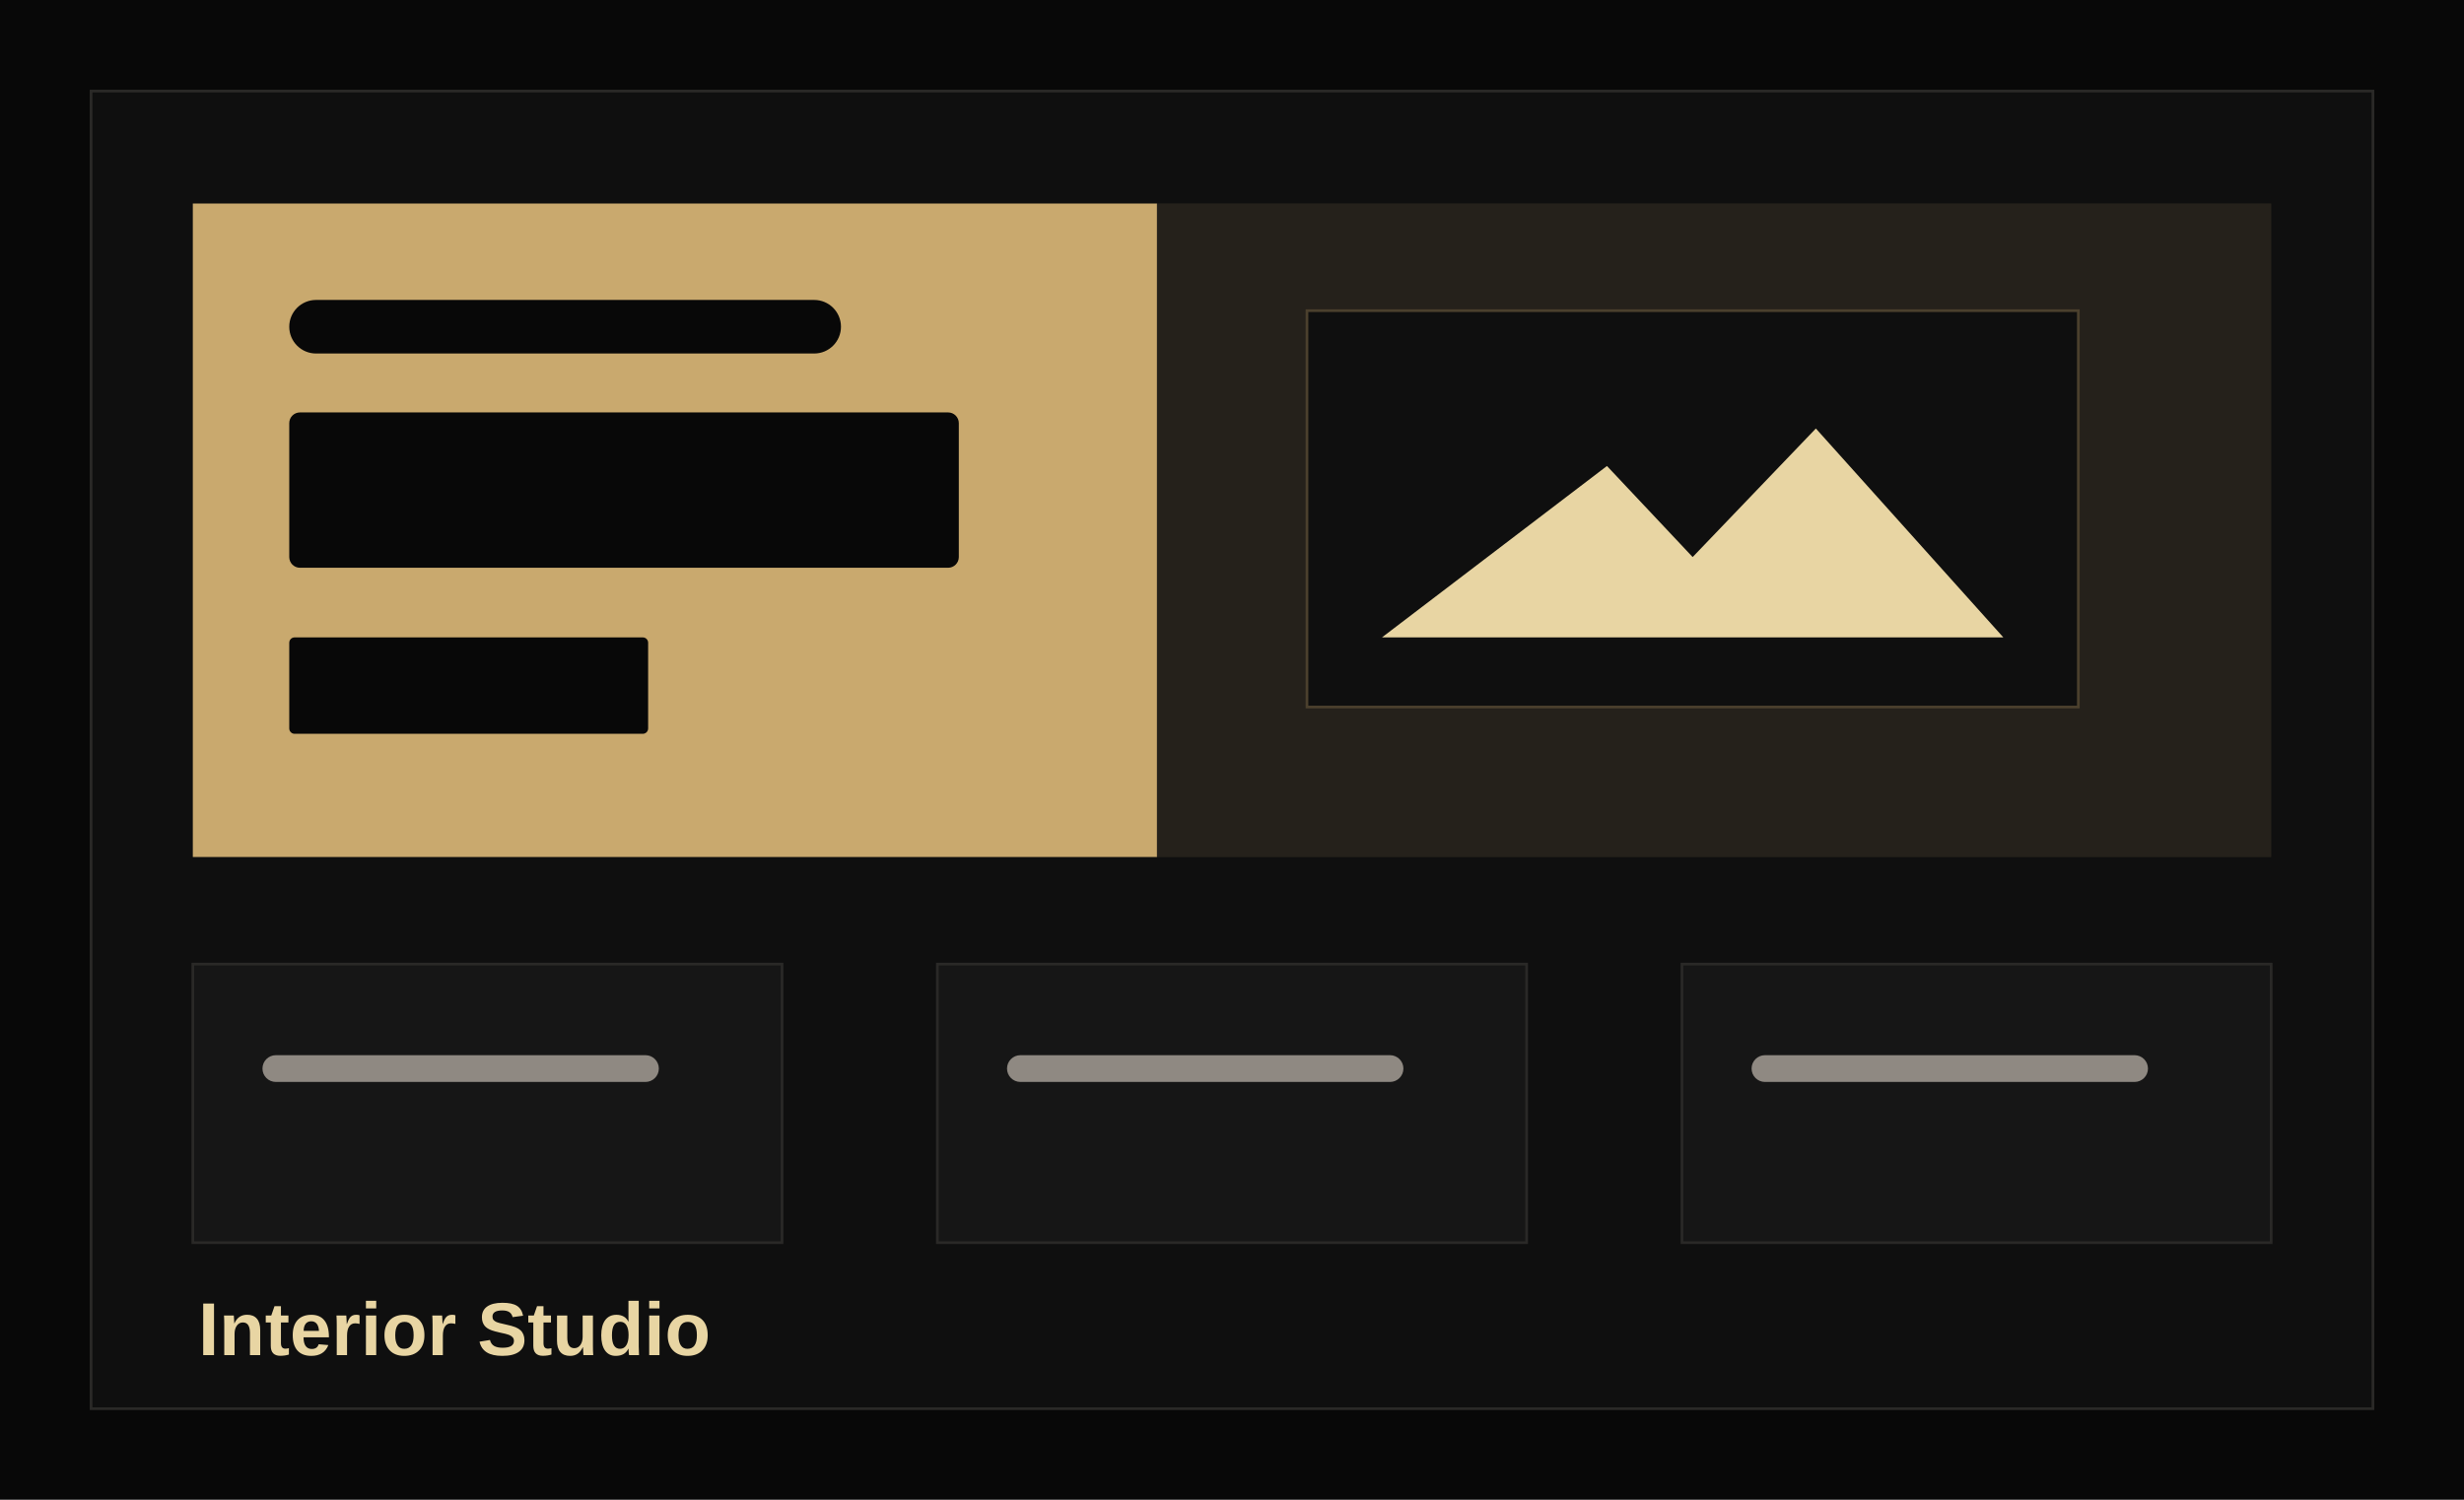
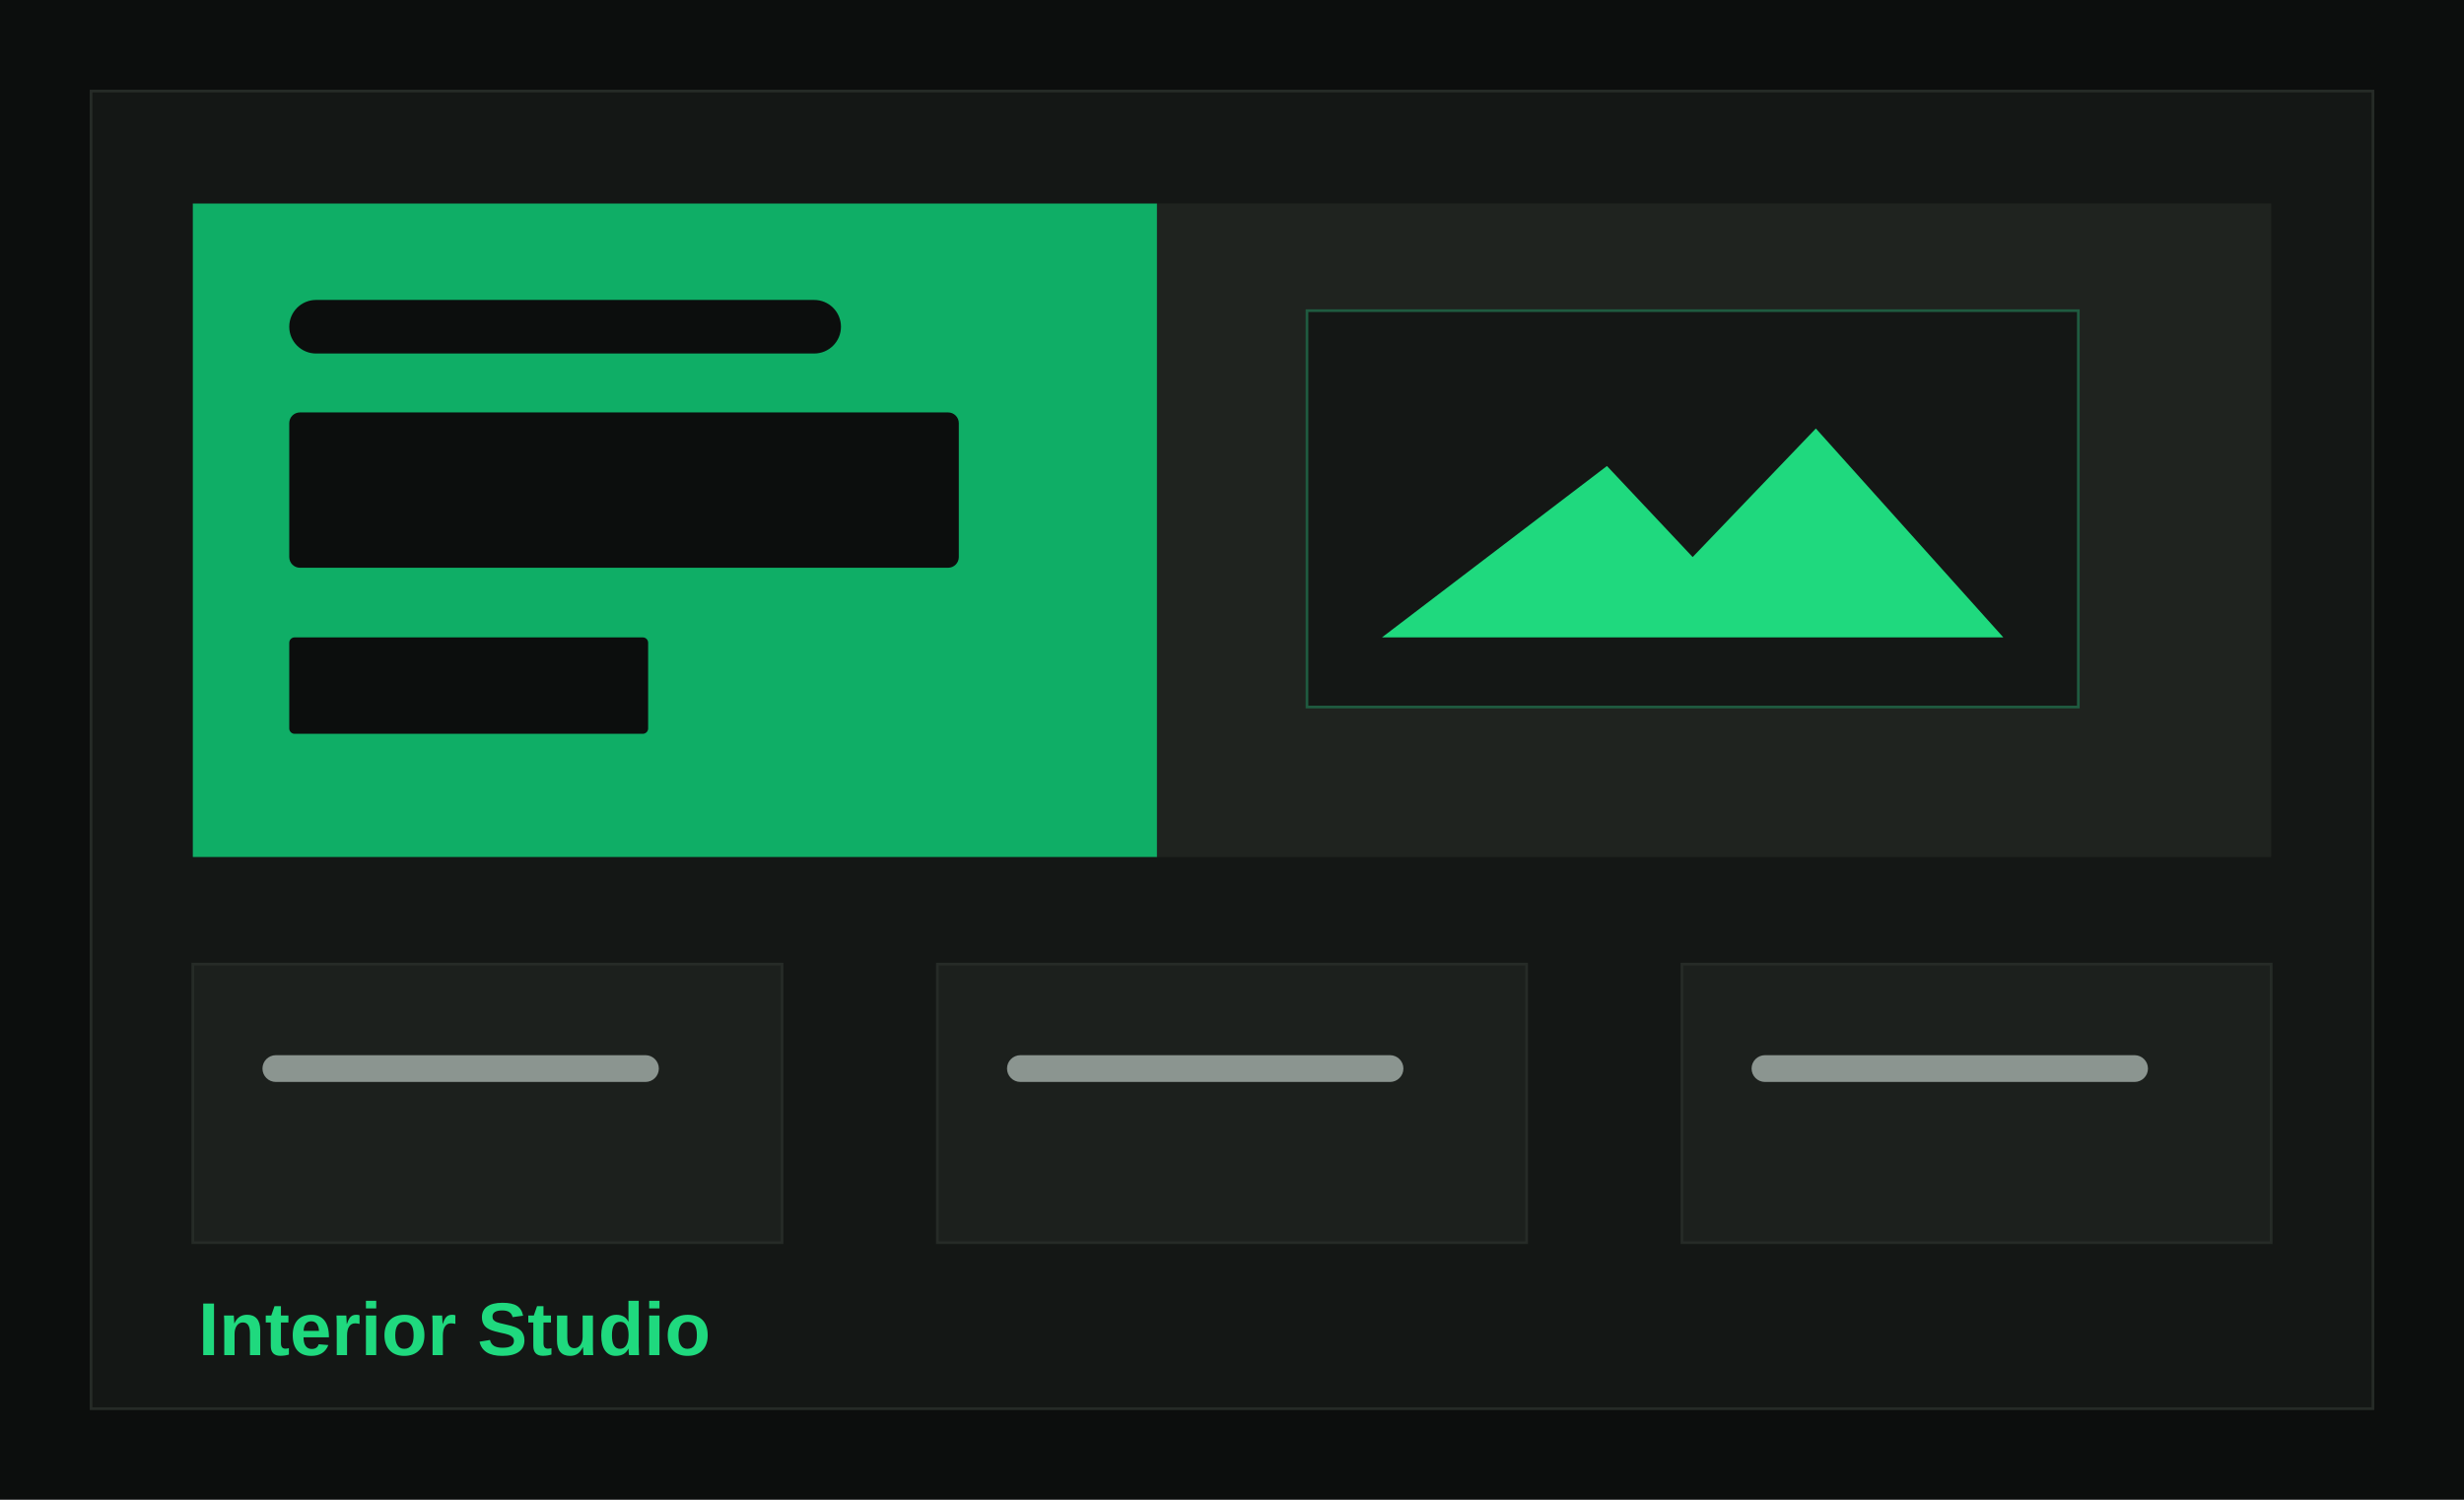
<svg xmlns="http://www.w3.org/2000/svg" width="920" height="560" viewBox="0 0 920 560" fill="none">
-   <rect width="920" height="560" fill="#080808" />
-   <rect x="34" y="34" width="852" height="492" fill="#0F0F0F" stroke="#2A2927" />
-   <rect x="72" y="76" width="776" height="244" fill="#1A1815" />
-   <rect x="72" y="76" width="360" height="244" fill="#C9A96E" />
-   <path d="M432 76h416v244H432z" fill="#25211B" />
-   <rect x="108" y="112" width="206" height="20" rx="10" fill="#080808" />
-   <rect x="108" y="154" width="250" height="58" rx="4" fill="#080808" />
-   <rect x="108" y="238" width="134" height="36" rx="2" fill="#080808" />
-   <rect x="488" y="116" width="288" height="148" fill="#0F0F0F" stroke="#4B402D" />
-   <path d="M516 238h232l-70-78-46 48-32-34-84 64z" fill="#E8D5A3" />
-   <rect x="72" y="360" width="220" height="104" fill="#161616" stroke="#2A2927" />
-   <rect x="350" y="360" width="220" height="104" fill="#161616" stroke="#2A2927" />
-   <rect x="628" y="360" width="220" height="104" fill="#161616" stroke="#2A2927" />
-   <g fill="#8F8982">
+   <rect width="920" height="560" fill="#0c0e0d" />
+   <rect x="34" y="34" width="852" height="492" fill="#141715" stroke="#262b27" />
+   <rect x="72" y="76" width="776" height="244" fill="#161916" />
+   <rect x="72" y="76" width="360" height="244" fill="#0fae66" />
+   <path d="M432 76h416v244H432z" fill="#1f231f" />
+   <rect x="108" y="112" width="206" height="20" rx="10" fill="#0c0e0d" />
+   <rect x="108" y="154" width="250" height="58" rx="4" fill="#0c0e0d" />
+   <rect x="108" y="238" width="134" height="36" rx="2" fill="#0c0e0d" />
+   <rect x="488" y="116" width="288" height="148" fill="#141715" stroke="#1f5b40" />
+   <path d="M516 238h232l-70-78-46 48-32-34-84 64z" fill="#1fd97e" />
+   <rect x="72" y="360" width="220" height="104" fill="#1c201d" stroke="#262b27" />
+   <rect x="350" y="360" width="220" height="104" fill="#1c201d" stroke="#262b27" />
+   <rect x="628" y="360" width="220" height="104" fill="#1c201d" stroke="#262b27" />
+   <g fill="#8b9590">
    <rect x="98" y="394" width="148" height="10" rx="5" />
    <rect x="376" y="394" width="148" height="10" rx="5" />
    <rect x="654" y="394" width="148" height="10" rx="5" />
  </g>
-   <text x="74" y="506" fill="#E8D5A3" font-family="Arial, sans-serif" font-size="28" font-weight="700">Interior Studio</text>
+   <text x="74" y="506" fill="#1fd97e" font-family="Arial, sans-serif" font-size="28" font-weight="700">Interior Studio</text>
</svg>
